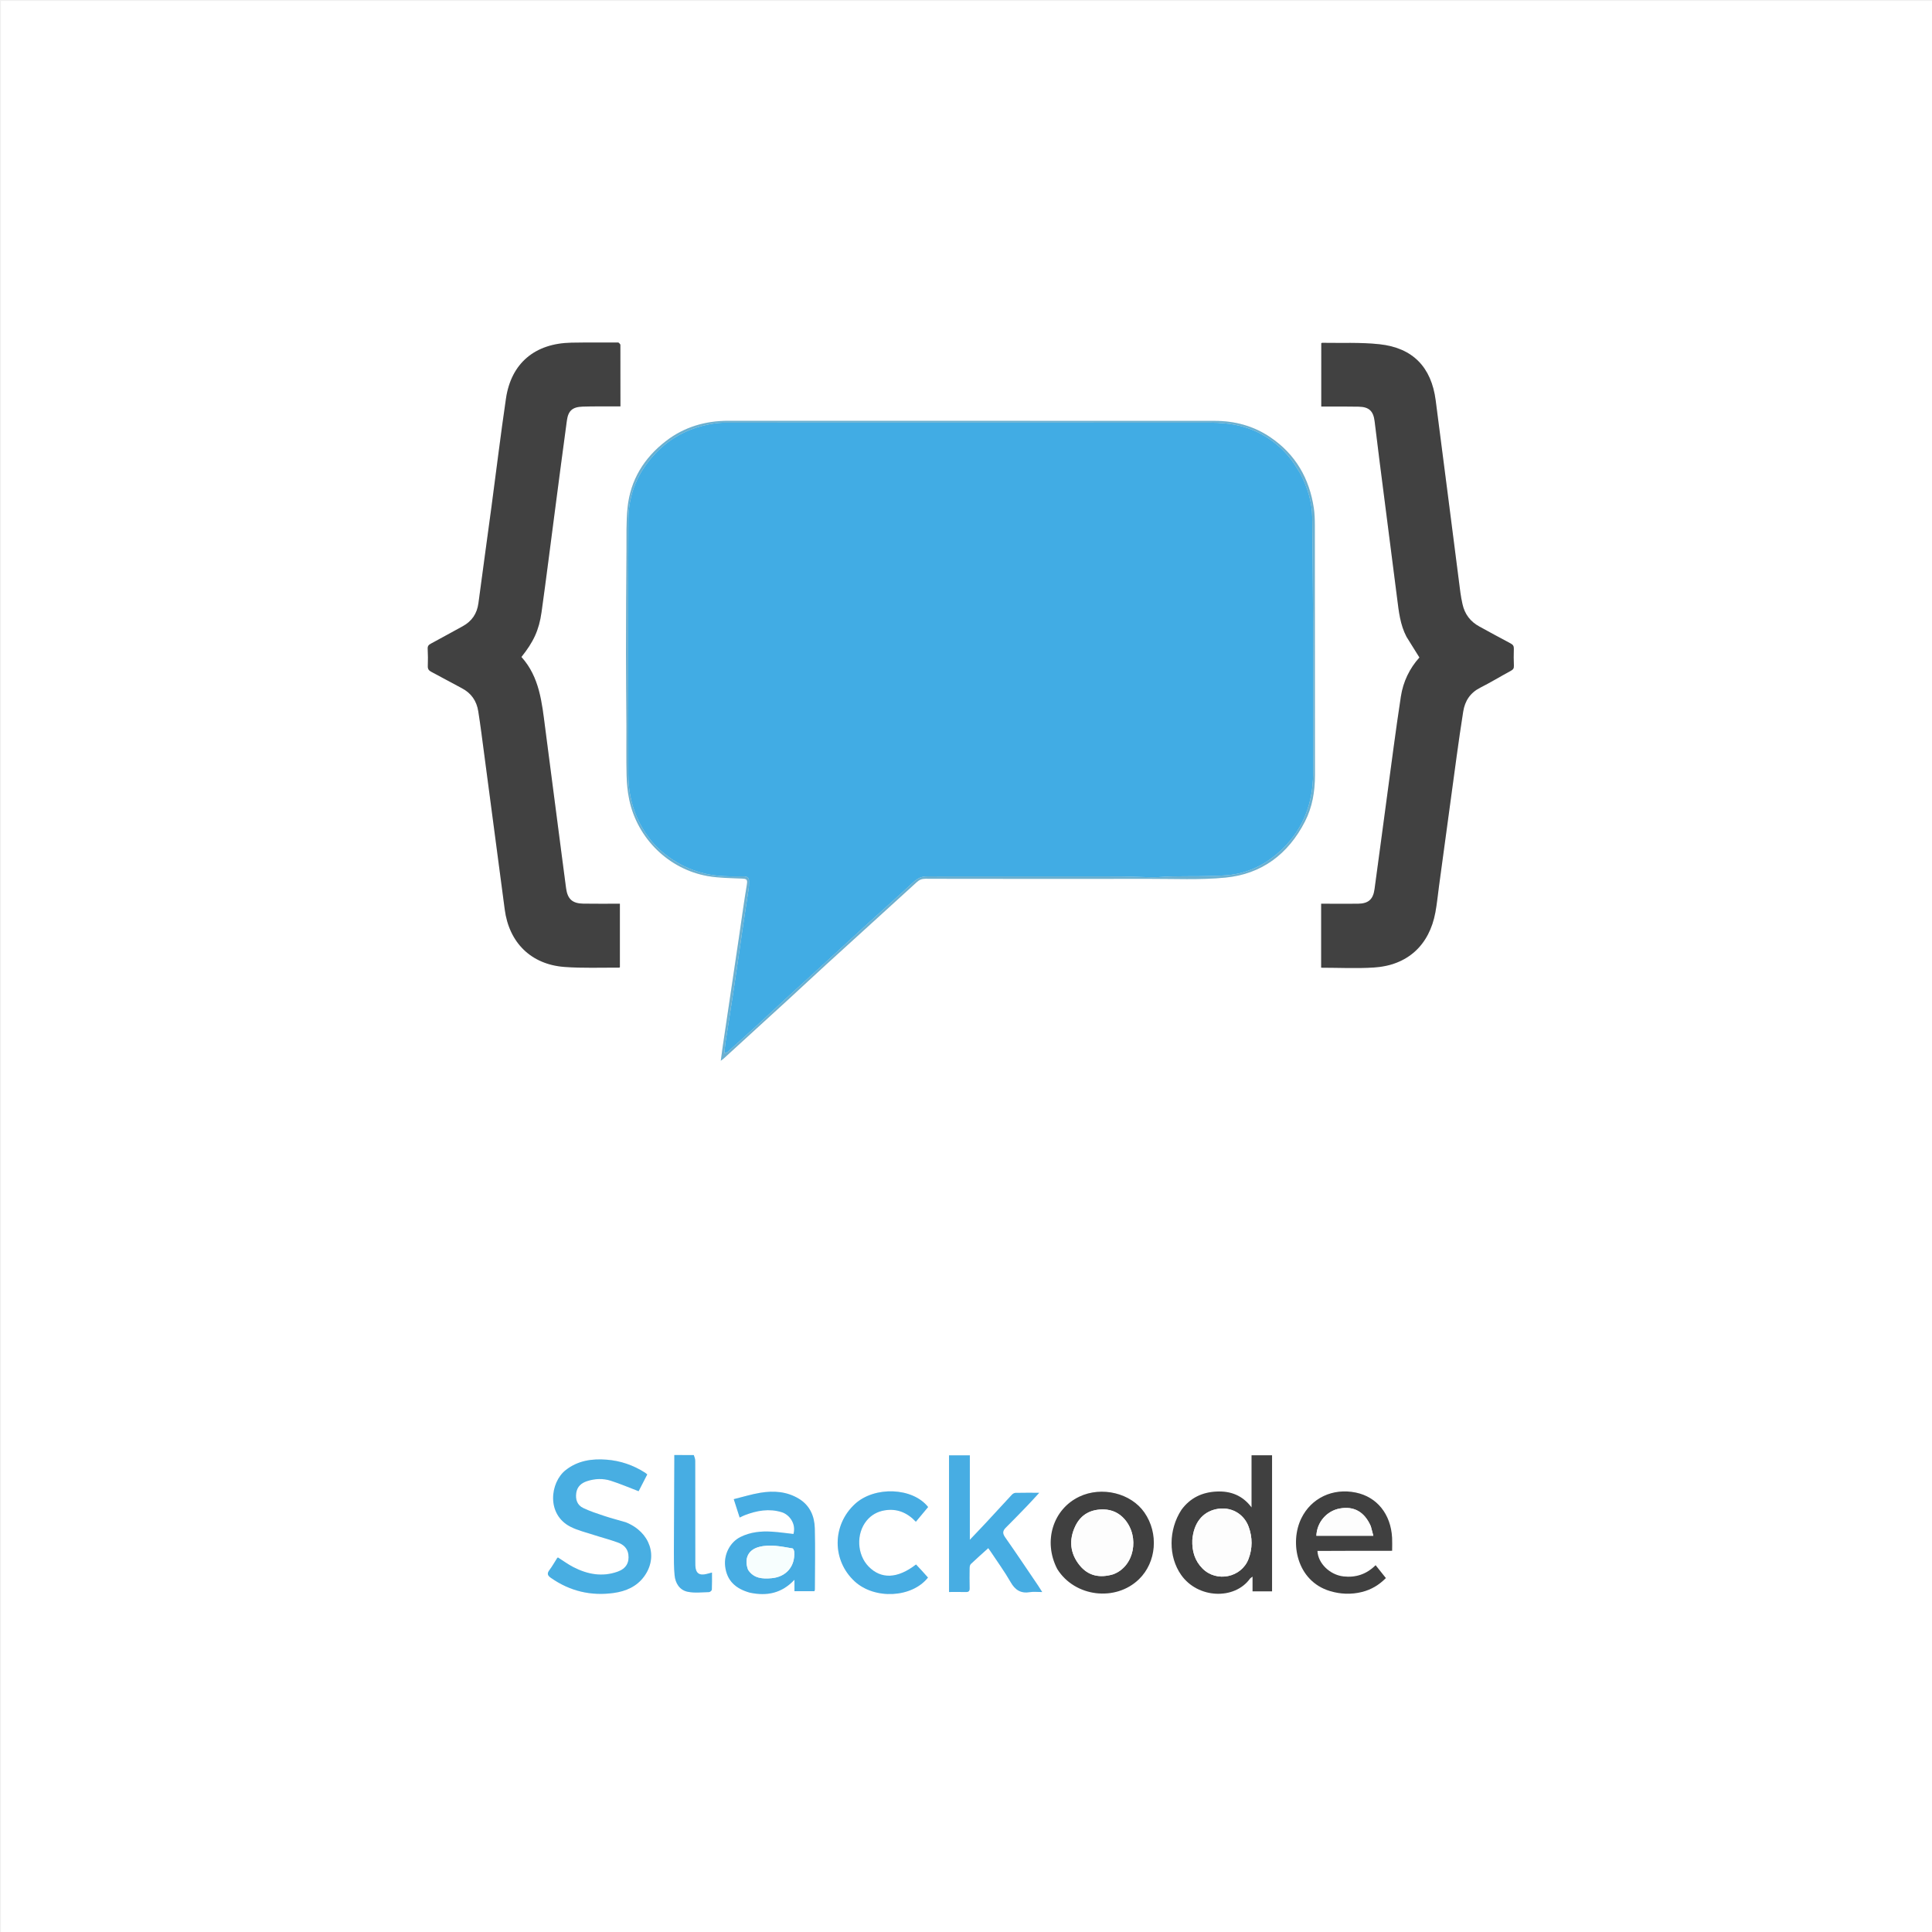
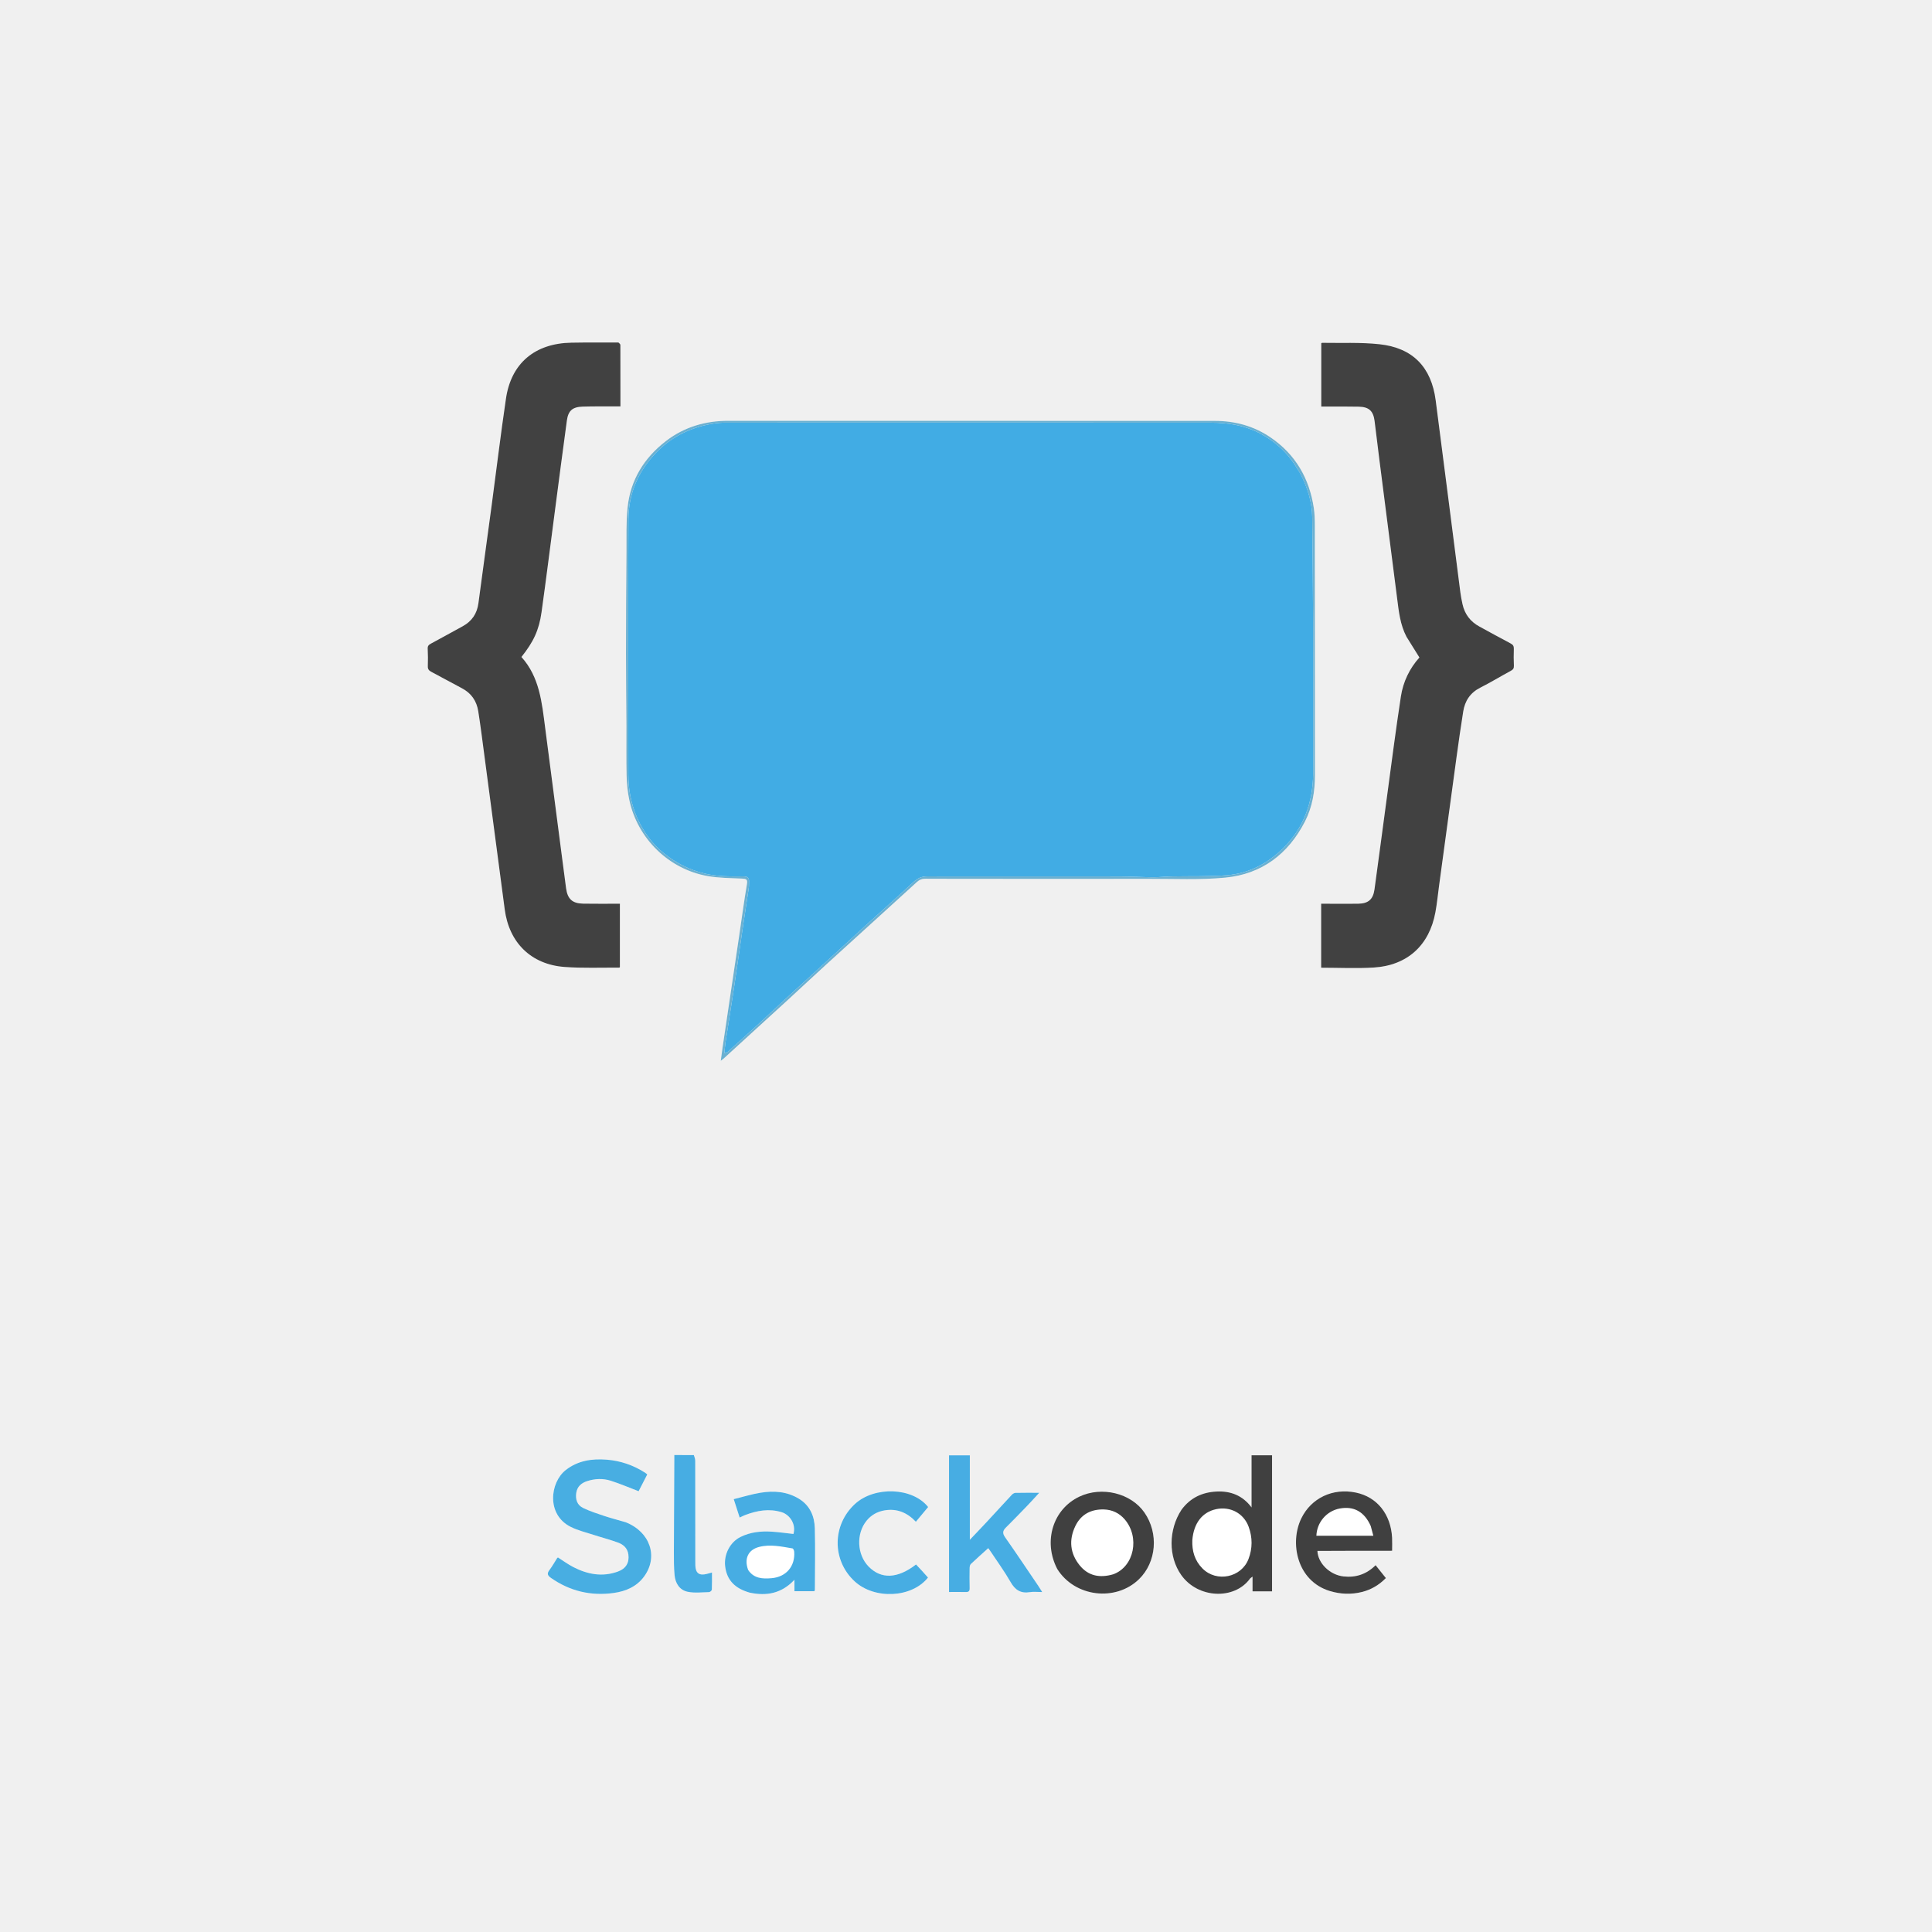
<svg xmlns="http://www.w3.org/2000/svg" version="1.1" id="Layer_1" x="0px" y="0px" width="100%" viewBox="0 0 2048 2048" enable-background="new 0 0 2048 2048" xml:space="preserve">
-   <path fill="#FFFFFF" opacity="1" stroke="none" d=" M1140,2049   C760,2049 380.5,2049 1,2049   C1,1366.333 1,683.667 1,1   C683.667,1 1366.333,1 2049,1   C2049,683.667 2049,1366.333 2049,2049   C1746.167,2049 1443.333,2049 1140,2049  M655.13,363.067   C638.63,363.113 622.127,362.94 605.632,363.248   C566.95,363.972 541.869,385.04 536.348,422.465   C530.734,460.525 526.14,498.734 521.025,536.868   C516.442,571.037 511.688,605.184 507.158,639.361   C505.686,650.463 500.219,658.56 490.422,663.884   C479.161,670.005 467.981,676.275 456.682,682.322   C454.356,683.567 453.236,684.837 453.373,687.66   C453.67,693.814 453.733,699.996 453.5,706.152   C453.379,709.322 454.621,710.82 457.313,712.224   C468.089,717.842 478.657,723.856 489.439,729.462   C499.548,734.718 505.251,742.948 506.988,754.052   C508.145,761.452 509.232,768.866 510.216,776.292   C518.513,838.872 526.829,901.45 535.033,964.042   C539.636,999.157 562.875,1022.343 598.309,1025.003   C617.536,1026.447 636.935,1025.601 656.256,1025.766   C656.526,1025.768 656.798,1025.474 657.11,1025.295   C657.11,1002.92 657.11,980.539 657.11,957.961   C643.891,957.961 631.066,958.141 618.249,957.908   C606.682,957.698 601.625,952.996 600.065,941.575   C598.464,929.858 596.971,918.126 595.445,906.398   C589.596,861.469 583.738,816.542 577.914,771.609   C574.443,744.835 571.999,717.734 552.74,696.418   C565.382,680.606 571.373,668.141 574.062,648.891   C578.969,613.756 583.366,578.55 587.99,543.376   C592.267,510.843 596.462,478.299 600.911,445.79   C602.346,435.307 606.896,431.362 617.648,431.029   C629.138,430.672 640.644,430.84 652.143,430.782   C653.906,430.773 655.668,430.781 657.693,430.781   C657.693,408.607 657.712,387.133 657.624,365.66   C657.62,364.8 656.6,363.945 655.13,363.067  M1491.087,675.357   C1495.568,682.505 1500.048,689.652 1504.637,696.971   C1494.257,708.456 1487.398,722.616 1484.998,738.284   C1479.476,774.326 1474.876,810.51 1469.971,846.646   C1465.625,878.66 1461.453,910.698 1457.036,942.702   C1455.55,953.467 1450.447,957.832 1439.62,957.978   C1428.291,958.13 1416.958,957.996 1405.628,957.987   C1403.875,957.986 1402.122,957.987 1400.473,957.987   C1400.473,981.14 1400.473,1003.539 1400.473,1025.819   C1419.325,1025.819 1437.87,1026.771 1456.283,1025.616   C1491.9,1023.383 1515.136,1002.085 1521.583,967.063   C1523.299,957.738 1524.2,948.262 1525.476,938.856   C1531.656,893.307 1537.796,847.753 1544.038,802.214   C1546.232,786.214 1548.517,770.223 1551.06,754.275   C1552.866,742.951 1558.494,734.339 1569.158,728.956   C1580.147,723.41 1590.677,716.962 1601.516,711.108   C1603.873,709.834 1604.918,708.557 1604.795,705.774   C1604.531,699.786 1604.513,693.774 1604.729,687.783   C1604.834,684.867 1603.849,683.392 1601.254,682.033   C1590.196,676.24 1579.296,670.148 1568.316,664.206   C1558.649,658.974 1552.601,651.018 1550.282,640.287   C1549.404,636.222 1548.585,632.127 1548.054,628.005   C1539.313,560.115 1530.728,492.204 1521.879,424.328   C1517.294,389.166 1497.569,368.7 1462.32,364.903   C1442.199,362.735 1421.733,363.776 1401.422,363.397   C1401.153,363.392 1400.878,363.715 1400.602,363.896   C1400.602,386.133 1400.602,408.369 1400.602,430.945   C1402.744,430.945 1404.554,430.941 1406.363,430.946   C1417.694,430.978 1429.029,430.842 1440.354,431.093   C1451.159,431.333 1455.76,435.632 1457.121,446.297   C1458.913,460.338 1460.546,474.401 1462.338,488.442   C1468.559,537.172 1474.833,585.896 1481.056,634.626   C1482.807,648.342 1484.223,662.128 1491.087,675.357  M1252.203,1600.697   C1238.5,1621.7 1238.462,1650.15 1252.076,1669.483   C1269.827,1694.692 1308.618,1696.102 1324.988,1673.474   C1325.473,1672.803 1326.322,1672.397 1327.753,1671.283   C1327.753,1677.109 1327.753,1682.034 1327.753,1686.895   C1334.996,1686.895 1341.732,1686.895 1348.432,1686.895   C1348.432,1638.658 1348.432,1590.762 1348.432,1542.647   C1341.069,1542.647 1334.151,1542.647 1326.698,1542.647   C1326.698,1561.203 1326.698,1579.568 1326.698,1597.934   C1317.194,1585.202 1304.505,1580.343 1289.471,1581.101   C1274.414,1581.86 1261.77,1587.698 1252.203,1600.697  M662.969,1613.519   C655.464,1611.35 647.886,1609.404 640.475,1606.952   C632.943,1604.46 625.344,1601.956 618.207,1598.551   C611.773,1595.48 609.822,1589.372 610.858,1582.471   C611.864,1575.767 616.28,1572.022 622.407,1570.039   C630.717,1567.35 639.274,1567.032 647.494,1569.66   C657.367,1572.816 666.933,1576.931 676.961,1580.756   C679.755,1575.326 682.923,1569.169 686.118,1562.96   C685.117,1562.146 684.524,1561.563 683.839,1561.124   C671.405,1553.158 657.776,1548.452 643.109,1547.313   C627.486,1546.099 612.542,1548.237 599.664,1558.352   C583.113,1571.353 578.874,1605.493 605.016,1618.565   C612.523,1622.319 620.921,1624.326 628.973,1626.943   C637.664,1629.767 646.542,1632.051 655.117,1635.178   C660.76,1637.237 665.17,1641.093 666.083,1647.666   C667.293,1656.388 663.665,1662.781 654.914,1665.949   C638.485,1671.896 622.74,1668.911 607.706,1661.148   C602.032,1658.219 596.833,1654.371 591.457,1650.967   C591.081,1651.266 590.745,1651.421 590.578,1651.683   C587.885,1655.887 585.463,1660.293 582.465,1664.264   C579.718,1667.903 580.239,1669.985 583.963,1672.593   C604.156,1686.73 626.475,1692.004 650.724,1688.59   C663.412,1686.804 674.929,1681.882 682.778,1671.15   C698.079,1650.231 689.213,1623.936 662.969,1613.519  M1006.013,1680.353   C1006.013,1682.491 1006.013,1684.629 1006.013,1687.586   C1012.27,1687.586 1018.052,1687.475 1023.827,1687.631   C1026.865,1687.713 1027.942,1686.571 1027.871,1683.548   C1027.705,1676.557 1027.72,1669.558 1027.831,1662.565   C1027.856,1661.002 1028.075,1658.924 1029.063,1657.981   C1035.055,1652.255 1041.296,1646.789 1047.601,1641.103   C1047.96,1641.609 1049.042,1643.047 1050.034,1644.545   C1057.202,1655.369 1064.892,1665.896 1071.328,1677.139   C1076.138,1685.542 1082.097,1689.307 1091.724,1687.74   C1095.608,1687.108 1099.68,1687.636 1104.794,1687.636   C1102.743,1684.411 1101.723,1682.714 1100.613,1681.078   C1088.93,1663.862 1077.387,1646.547 1065.428,1629.525   C1062.507,1625.367 1062.877,1622.67 1066.224,1619.342   C1073.901,1611.711 1081.431,1603.932 1088.943,1596.138   C1092.987,1591.941 1096.87,1587.589 1101.655,1582.408   C1092.337,1582.408 1084.378,1582.318 1076.425,1582.5   C1075.126,1582.529 1073.553,1583.481 1072.616,1584.483   C1063.522,1594.209 1054.569,1604.068 1045.508,1613.826   C1040.01,1619.748 1034.393,1625.56 1028.065,1632.228   C1028.065,1601.748 1028.065,1572.386 1028.065,1542.708   C1020.571,1542.708 1013.525,1542.708 1006.012,1542.708   C1006.012,1588.505 1006.012,1633.945 1006.013,1680.353  M1058.5,931.621   C1111.325,931.625 1164.15,931.725 1216.974,931.595   C1244.287,931.528 1271.778,932.914 1298.87,930.317   C1337.43,926.621 1365.545,905.423 1383.252,870.942   C1391.167,855.53 1393.921,838.885 1393.9,821.611   C1393.793,733.293 1393.85,644.975 1393.773,556.657   C1393.768,550.677 1393.598,544.628 1392.719,538.728   C1388.021,507.201 1373.333,481.623 1346.685,463.551   C1328.92,451.503 1309.054,446.157 1287.678,446.152   C1207.025,446.131 1126.373,446.11 1045.72,446.099   C954.569,446.086 863.418,446.121 772.267,446.053   C747.822,446.035 725.455,452.512 706.01,467.46   C682.778,485.318 668.262,508.741 665.239,538.091   C663.66,553.415 664.2,568.974 664.082,584.428   C663.808,620.411 663.608,656.396 663.585,692.38   C663.568,718.013 663.924,743.646 664.041,769.279   C664.122,786.942 663.78,804.613 664.221,822.266   C664.436,830.862 665.295,839.576 667.087,847.974   C675.847,889.026 709.01,921.438 750.205,928.683   C762.086,930.773 774.358,930.783 786.47,931.337   C790.772,931.533 792.679,931.861 791.784,937.17   C788.685,955.551 786.221,974.039 783.484,992.481   C777.618,1031.999 771.727,1071.514 765.862,1111.033   C765.254,1115.127 764.752,1119.238 764.052,1124.452   C765.844,1123.088 766.532,1122.644 767.129,1122.1   C789.872,1101.337 812.631,1080.591 835.334,1059.784   C849.078,1047.188 862.664,1034.418 876.444,1021.862   C908.187,992.941 940.042,964.143 971.732,935.164   C974.536,932.6 977.248,931.485 981.014,931.507   C1006.508,931.654 1032.004,931.603 1058.5,931.621  M795.239,1688.41   C812.801,1692.074 828.566,1689.103 842.148,1674.626   C842.148,1679.38 842.148,1682.924 842.148,1686.746   C849.613,1686.746 856.481,1686.746 863.345,1686.746   C863.562,1685.941 863.796,1685.475 863.797,1685.009   C863.843,1663.364 864.309,1641.707 863.729,1620.078   C863.385,1607.283 858.636,1595.966 847.034,1588.83   C834.294,1580.995 820.259,1580.043 806.027,1582.382   C796.642,1583.924 787.476,1586.799 777.802,1589.178   C780.161,1596.51 782.057,1602.405 784.066,1608.651   C786.383,1607.581 787.991,1606.72 789.681,1606.077   C802.37,1601.245 815.248,1598.881 828.669,1603.003   C836.376,1605.37 844.186,1614.792 841.111,1626.075   C833.561,1625.245 825.999,1624.138 818.397,1623.641   C806.811,1622.885 795.411,1624.014 784.839,1629.302   C773.795,1634.827 767.294,1647.772 768.668,1660.083   C770.426,1675.841 780.038,1684.149 795.239,1688.41  M1396.948,1643.889   C1423.035,1643.889 1449.123,1643.889 1475.71,1643.889   C1475.71,1638.718 1475.903,1634.406 1475.678,1630.116   C1474.362,1605.071 1459.684,1586.826 1437.248,1582.192   C1412.753,1577.134 1390.017,1587.975 1379.5,1609.42   C1366.834,1635.248 1374.641,1675.924 1409.715,1686.543   C1420.951,1689.944 1432.368,1690.391 1443.769,1687.543   C1453.484,1685.115 1461.838,1680.189 1469.07,1672.806   C1465.382,1668.184 1461.902,1663.823 1458.202,1659.185   C1448.537,1668.82 1437.175,1672.506 1424.206,1671.081   C1409.789,1669.497 1397.07,1657.214 1396.948,1643.889  M1120.927,1663.529   C1139.252,1692.903 1182.578,1698.147 1207.401,1673.995   C1225.93,1655.967 1228.412,1625.366 1213.132,1603.343   C1198.835,1582.735 1167.879,1575.202 1144.084,1586.538   C1116.077,1599.882 1105.556,1634.03 1120.927,1663.529  M977.335,1665.159   C975.219,1662.892 973.103,1660.626 971.031,1658.407   C951.431,1673.554 934.05,1674.219 920.756,1660.604   C908.381,1647.93 907.395,1625.802 918.593,1612.028   C923.545,1605.938 930.054,1602.354 937.652,1601.058   C950.784,1598.819 961.737,1603.436 970.85,1613.119   C975.463,1607.587 979.69,1602.518 983.859,1597.518   C967.484,1576.657 927.065,1575.15 906.266,1594.305   C881.983,1616.67 881.832,1654.026 905.936,1676.277   C927.055,1695.772 966.705,1693.871 983.698,1672.263   C981.77,1670.101 979.795,1667.886 977.335,1665.159  M735.034,1542.382   C728.433,1542.382 721.832,1542.382 714.794,1542.382   C714.794,1544.86 714.802,1546.667 714.793,1548.475   C714.632,1580.76 714.419,1613.045 714.343,1645.33   C714.324,1653.47 714.318,1661.653 715.084,1669.742   C715.898,1678.34 720.345,1685.55 728.976,1687.35   C736.234,1688.864 744.038,1687.879 751.594,1687.713   C752.657,1687.69 754.542,1686.074 754.587,1685.126   C754.865,1679.242 754.727,1673.339 754.727,1666.949   C752.048,1667.664 750.629,1668.053 749.205,1668.42   C741.234,1670.475 737.361,1667.631 737.098,1659.506   C737.038,1657.676 737.058,1655.844 737.057,1654.013   C737.044,1618.891 737.053,1583.77 736.977,1548.648   C736.972,1546.616 736.285,1544.586 735.034,1542.382  z" />
+   <path fill="#FFFFFF" opacity="1" stroke="none" d=" M655.13,363.067   C638.63,363.113 622.127,362.94 605.632,363.248   C566.95,363.972 541.869,385.04 536.348,422.465   C530.734,460.525 526.14,498.734 521.025,536.868   C516.442,571.037 511.688,605.184 507.158,639.361   C505.686,650.463 500.219,658.56 490.422,663.884   C479.161,670.005 467.981,676.275 456.682,682.322   C454.356,683.567 453.236,684.837 453.373,687.66   C453.67,693.814 453.733,699.996 453.5,706.152   C453.379,709.322 454.621,710.82 457.313,712.224   C468.089,717.842 478.657,723.856 489.439,729.462   C499.548,734.718 505.251,742.948 506.988,754.052   C508.145,761.452 509.232,768.866 510.216,776.292   C518.513,838.872 526.829,901.45 535.033,964.042   C539.636,999.157 562.875,1022.343 598.309,1025.003   C617.536,1026.447 636.935,1025.601 656.256,1025.766   C656.526,1025.768 656.798,1025.474 657.11,1025.295   C657.11,1002.92 657.11,980.539 657.11,957.961   C643.891,957.961 631.066,958.141 618.249,957.908   C606.682,957.698 601.625,952.996 600.065,941.575   C598.464,929.858 596.971,918.126 595.445,906.398   C589.596,861.469 583.738,816.542 577.914,771.609   C574.443,744.835 571.999,717.734 552.74,696.418   C565.382,680.606 571.373,668.141 574.062,648.891   C578.969,613.756 583.366,578.55 587.99,543.376   C592.267,510.843 596.462,478.299 600.911,445.79   C602.346,435.307 606.896,431.362 617.648,431.029   C629.138,430.672 640.644,430.84 652.143,430.782   C653.906,430.773 655.668,430.781 657.693,430.781   C657.693,408.607 657.712,387.133 657.624,365.66   C657.62,364.8 656.6,363.945 655.13,363.067  M1491.087,675.357   C1495.568,682.505 1500.048,689.652 1504.637,696.971   C1494.257,708.456 1487.398,722.616 1484.998,738.284   C1479.476,774.326 1474.876,810.51 1469.971,846.646   C1465.625,878.66 1461.453,910.698 1457.036,942.702   C1455.55,953.467 1450.447,957.832 1439.62,957.978   C1428.291,958.13 1416.958,957.996 1405.628,957.987   C1403.875,957.986 1402.122,957.987 1400.473,957.987   C1400.473,981.14 1400.473,1003.539 1400.473,1025.819   C1419.325,1025.819 1437.87,1026.771 1456.283,1025.616   C1491.9,1023.383 1515.136,1002.085 1521.583,967.063   C1523.299,957.738 1524.2,948.262 1525.476,938.856   C1531.656,893.307 1537.796,847.753 1544.038,802.214   C1546.232,786.214 1548.517,770.223 1551.06,754.275   C1552.866,742.951 1558.494,734.339 1569.158,728.956   C1580.147,723.41 1590.677,716.962 1601.516,711.108   C1603.873,709.834 1604.918,708.557 1604.795,705.774   C1604.531,699.786 1604.513,693.774 1604.729,687.783   C1604.834,684.867 1603.849,683.392 1601.254,682.033   C1590.196,676.24 1579.296,670.148 1568.316,664.206   C1558.649,658.974 1552.601,651.018 1550.282,640.287   C1549.404,636.222 1548.585,632.127 1548.054,628.005   C1539.313,560.115 1530.728,492.204 1521.879,424.328   C1517.294,389.166 1497.569,368.7 1462.32,364.903   C1442.199,362.735 1421.733,363.776 1401.422,363.397   C1401.153,363.392 1400.878,363.715 1400.602,363.896   C1400.602,386.133 1400.602,408.369 1400.602,430.945   C1402.744,430.945 1404.554,430.941 1406.363,430.946   C1417.694,430.978 1429.029,430.842 1440.354,431.093   C1451.159,431.333 1455.76,435.632 1457.121,446.297   C1458.913,460.338 1460.546,474.401 1462.338,488.442   C1468.559,537.172 1474.833,585.896 1481.056,634.626   C1482.807,648.342 1484.223,662.128 1491.087,675.357  M1252.203,1600.697   C1238.5,1621.7 1238.462,1650.15 1252.076,1669.483   C1269.827,1694.692 1308.618,1696.102 1324.988,1673.474   C1325.473,1672.803 1326.322,1672.397 1327.753,1671.283   C1327.753,1677.109 1327.753,1682.034 1327.753,1686.895   C1334.996,1686.895 1341.732,1686.895 1348.432,1686.895   C1348.432,1638.658 1348.432,1590.762 1348.432,1542.647   C1341.069,1542.647 1334.151,1542.647 1326.698,1542.647   C1326.698,1561.203 1326.698,1579.568 1326.698,1597.934   C1317.194,1585.202 1304.505,1580.343 1289.471,1581.101   C1274.414,1581.86 1261.77,1587.698 1252.203,1600.697  M662.969,1613.519   C655.464,1611.35 647.886,1609.404 640.475,1606.952   C632.943,1604.46 625.344,1601.956 618.207,1598.551   C611.773,1595.48 609.822,1589.372 610.858,1582.471   C611.864,1575.767 616.28,1572.022 622.407,1570.039   C630.717,1567.35 639.274,1567.032 647.494,1569.66   C657.367,1572.816 666.933,1576.931 676.961,1580.756   C679.755,1575.326 682.923,1569.169 686.118,1562.96   C685.117,1562.146 684.524,1561.563 683.839,1561.124   C671.405,1553.158 657.776,1548.452 643.109,1547.313   C627.486,1546.099 612.542,1548.237 599.664,1558.352   C583.113,1571.353 578.874,1605.493 605.016,1618.565   C612.523,1622.319 620.921,1624.326 628.973,1626.943   C637.664,1629.767 646.542,1632.051 655.117,1635.178   C660.76,1637.237 665.17,1641.093 666.083,1647.666   C667.293,1656.388 663.665,1662.781 654.914,1665.949   C638.485,1671.896 622.74,1668.911 607.706,1661.148   C602.032,1658.219 596.833,1654.371 591.457,1650.967   C591.081,1651.266 590.745,1651.421 590.578,1651.683   C587.885,1655.887 585.463,1660.293 582.465,1664.264   C579.718,1667.903 580.239,1669.985 583.963,1672.593   C604.156,1686.73 626.475,1692.004 650.724,1688.59   C663.412,1686.804 674.929,1681.882 682.778,1671.15   C698.079,1650.231 689.213,1623.936 662.969,1613.519  M1006.013,1680.353   C1006.013,1682.491 1006.013,1684.629 1006.013,1687.586   C1012.27,1687.586 1018.052,1687.475 1023.827,1687.631   C1026.865,1687.713 1027.942,1686.571 1027.871,1683.548   C1027.705,1676.557 1027.72,1669.558 1027.831,1662.565   C1027.856,1661.002 1028.075,1658.924 1029.063,1657.981   C1035.055,1652.255 1041.296,1646.789 1047.601,1641.103   C1047.96,1641.609 1049.042,1643.047 1050.034,1644.545   C1057.202,1655.369 1064.892,1665.896 1071.328,1677.139   C1076.138,1685.542 1082.097,1689.307 1091.724,1687.74   C1095.608,1687.108 1099.68,1687.636 1104.794,1687.636   C1102.743,1684.411 1101.723,1682.714 1100.613,1681.078   C1088.93,1663.862 1077.387,1646.547 1065.428,1629.525   C1062.507,1625.367 1062.877,1622.67 1066.224,1619.342   C1073.901,1611.711 1081.431,1603.932 1088.943,1596.138   C1092.987,1591.941 1096.87,1587.589 1101.655,1582.408   C1092.337,1582.408 1084.378,1582.318 1076.425,1582.5   C1075.126,1582.529 1073.553,1583.481 1072.616,1584.483   C1063.522,1594.209 1054.569,1604.068 1045.508,1613.826   C1040.01,1619.748 1034.393,1625.56 1028.065,1632.228   C1028.065,1601.748 1028.065,1572.386 1028.065,1542.708   C1020.571,1542.708 1013.525,1542.708 1006.012,1542.708   C1006.012,1588.505 1006.012,1633.945 1006.013,1680.353  M1058.5,931.621   C1111.325,931.625 1164.15,931.725 1216.974,931.595   C1244.287,931.528 1271.778,932.914 1298.87,930.317   C1337.43,926.621 1365.545,905.423 1383.252,870.942   C1391.167,855.53 1393.921,838.885 1393.9,821.611   C1393.793,733.293 1393.85,644.975 1393.773,556.657   C1393.768,550.677 1393.598,544.628 1392.719,538.728   C1388.021,507.201 1373.333,481.623 1346.685,463.551   C1328.92,451.503 1309.054,446.157 1287.678,446.152   C1207.025,446.131 1126.373,446.11 1045.72,446.099   C954.569,446.086 863.418,446.121 772.267,446.053   C747.822,446.035 725.455,452.512 706.01,467.46   C682.778,485.318 668.262,508.741 665.239,538.091   C663.66,553.415 664.2,568.974 664.082,584.428   C663.808,620.411 663.608,656.396 663.585,692.38   C663.568,718.013 663.924,743.646 664.041,769.279   C664.122,786.942 663.78,804.613 664.221,822.266   C664.436,830.862 665.295,839.576 667.087,847.974   C675.847,889.026 709.01,921.438 750.205,928.683   C762.086,930.773 774.358,930.783 786.47,931.337   C790.772,931.533 792.679,931.861 791.784,937.17   C788.685,955.551 786.221,974.039 783.484,992.481   C777.618,1031.999 771.727,1071.514 765.862,1111.033   C765.254,1115.127 764.752,1119.238 764.052,1124.452   C765.844,1123.088 766.532,1122.644 767.129,1122.1   C789.872,1101.337 812.631,1080.591 835.334,1059.784   C849.078,1047.188 862.664,1034.418 876.444,1021.862   C908.187,992.941 940.042,964.143 971.732,935.164   C974.536,932.6 977.248,931.485 981.014,931.507   C1006.508,931.654 1032.004,931.603 1058.5,931.621  M795.239,1688.41   C812.801,1692.074 828.566,1689.103 842.148,1674.626   C842.148,1679.38 842.148,1682.924 842.148,1686.746   C849.613,1686.746 856.481,1686.746 863.345,1686.746   C863.562,1685.941 863.796,1685.475 863.797,1685.009   C863.843,1663.364 864.309,1641.707 863.729,1620.078   C863.385,1607.283 858.636,1595.966 847.034,1588.83   C834.294,1580.995 820.259,1580.043 806.027,1582.382   C796.642,1583.924 787.476,1586.799 777.802,1589.178   C780.161,1596.51 782.057,1602.405 784.066,1608.651   C786.383,1607.581 787.991,1606.72 789.681,1606.077   C802.37,1601.245 815.248,1598.881 828.669,1603.003   C836.376,1605.37 844.186,1614.792 841.111,1626.075   C833.561,1625.245 825.999,1624.138 818.397,1623.641   C806.811,1622.885 795.411,1624.014 784.839,1629.302   C773.795,1634.827 767.294,1647.772 768.668,1660.083   C770.426,1675.841 780.038,1684.149 795.239,1688.41  M1396.948,1643.889   C1423.035,1643.889 1449.123,1643.889 1475.71,1643.889   C1475.71,1638.718 1475.903,1634.406 1475.678,1630.116   C1474.362,1605.071 1459.684,1586.826 1437.248,1582.192   C1412.753,1577.134 1390.017,1587.975 1379.5,1609.42   C1366.834,1635.248 1374.641,1675.924 1409.715,1686.543   C1420.951,1689.944 1432.368,1690.391 1443.769,1687.543   C1453.484,1685.115 1461.838,1680.189 1469.07,1672.806   C1465.382,1668.184 1461.902,1663.823 1458.202,1659.185   C1448.537,1668.82 1437.175,1672.506 1424.206,1671.081   C1409.789,1669.497 1397.07,1657.214 1396.948,1643.889  M1120.927,1663.529   C1139.252,1692.903 1182.578,1698.147 1207.401,1673.995   C1225.93,1655.967 1228.412,1625.366 1213.132,1603.343   C1198.835,1582.735 1167.879,1575.202 1144.084,1586.538   C1116.077,1599.882 1105.556,1634.03 1120.927,1663.529  M977.335,1665.159   C975.219,1662.892 973.103,1660.626 971.031,1658.407   C951.431,1673.554 934.05,1674.219 920.756,1660.604   C908.381,1647.93 907.395,1625.802 918.593,1612.028   C923.545,1605.938 930.054,1602.354 937.652,1601.058   C950.784,1598.819 961.737,1603.436 970.85,1613.119   C975.463,1607.587 979.69,1602.518 983.859,1597.518   C967.484,1576.657 927.065,1575.15 906.266,1594.305   C881.983,1616.67 881.832,1654.026 905.936,1676.277   C927.055,1695.772 966.705,1693.871 983.698,1672.263   C981.77,1670.101 979.795,1667.886 977.335,1665.159  M735.034,1542.382   C728.433,1542.382 721.832,1542.382 714.794,1542.382   C714.794,1544.86 714.802,1546.667 714.793,1548.475   C714.632,1580.76 714.419,1613.045 714.343,1645.33   C714.324,1653.47 714.318,1661.653 715.084,1669.742   C715.898,1678.34 720.345,1685.55 728.976,1687.35   C736.234,1688.864 744.038,1687.879 751.594,1687.713   C752.657,1687.69 754.542,1686.074 754.587,1685.126   C754.865,1679.242 754.727,1673.339 754.727,1666.949   C752.048,1667.664 750.629,1668.053 749.205,1668.42   C741.234,1670.475 737.361,1667.631 737.098,1659.506   C737.038,1657.676 737.058,1655.844 737.057,1654.013   C737.044,1618.891 737.053,1583.77 736.977,1548.648   C736.972,1546.616 736.285,1544.586 735.034,1542.382  z" />
  <path fill="#414141" opacity="1" stroke="none" d=" M655.591,363.077   C656.6,363.945 657.62,364.8 657.624,365.66   C657.712,387.133 657.693,408.607 657.693,430.781   C655.668,430.781 653.906,430.773 652.143,430.782   C640.644,430.84 629.138,430.672 617.648,431.029   C606.896,431.362 602.346,435.307 600.911,445.79   C596.462,478.299 592.267,510.843 587.99,543.376   C583.366,578.55 578.969,613.756 574.062,648.891   C571.373,668.141 565.382,680.606 552.74,696.418   C571.999,717.734 574.443,744.835 577.914,771.609   C583.738,816.542 589.596,861.469 595.445,906.398   C596.971,918.126 598.464,929.858 600.065,941.575   C601.625,952.996 606.682,957.698 618.249,957.908   C631.066,958.141 643.891,957.961 657.11,957.961   C657.11,980.539 657.11,1002.92 657.11,1025.295   C656.798,1025.474 656.526,1025.768 656.256,1025.766   C636.935,1025.601 617.536,1026.447 598.309,1025.003   C562.875,1022.343 539.636,999.157 535.033,964.042   C526.829,901.45 518.513,838.872 510.216,776.292   C509.232,768.866 508.145,761.452 506.988,754.052   C505.251,742.948 499.548,734.718 489.439,729.462   C478.657,723.856 468.089,717.842 457.313,712.224   C454.621,710.82 453.379,709.322 453.5,706.152   C453.733,699.996 453.67,693.814 453.373,687.66   C453.236,684.837 454.356,683.567 456.682,682.322   C467.981,676.275 479.161,670.005 490.422,663.884   C500.219,658.56 505.686,650.463 507.158,639.361   C511.688,605.184 516.442,571.037 521.025,536.868   C526.14,498.734 530.734,460.525 536.348,422.465   C541.869,385.04 566.95,363.972 605.632,363.248   C622.127,362.94 638.63,363.113 655.591,363.077  z" />
  <path fill="#414141" opacity="1" stroke="none" d=" M1490.946,675.01   C1484.223,662.128 1482.807,648.342 1481.056,634.626   C1474.833,585.896 1468.559,537.172 1462.338,488.442   C1460.546,474.401 1458.913,460.338 1457.121,446.297   C1455.76,435.632 1451.159,431.333 1440.354,431.093   C1429.029,430.842 1417.694,430.978 1406.363,430.946   C1404.554,430.941 1402.744,430.945 1400.602,430.945   C1400.602,408.369 1400.602,386.133 1400.604,363.891   C1400.878,363.715 1401.153,363.392 1401.422,363.397   C1421.733,363.776 1442.199,362.735 1462.32,364.903   C1497.569,368.7 1517.294,389.166 1521.879,424.328   C1530.728,492.204 1539.313,560.115 1548.054,628.005   C1548.585,632.127 1549.404,636.222 1550.282,640.287   C1552.601,651.018 1558.649,658.974 1568.316,664.206   C1579.296,670.148 1590.196,676.24 1601.254,682.033   C1603.849,683.392 1604.834,684.867 1604.729,687.783   C1604.513,693.774 1604.531,699.786 1604.795,705.774   C1604.918,708.557 1603.873,709.834 1601.516,711.108   C1590.677,716.962 1580.147,723.41 1569.158,728.956   C1558.494,734.339 1552.866,742.951 1551.06,754.275   C1548.517,770.223 1546.232,786.214 1544.038,802.214   C1537.796,847.753 1531.656,893.307 1525.476,938.856   C1524.2,948.262 1523.299,957.738 1521.583,967.063   C1515.136,1002.085 1491.9,1023.383 1456.283,1025.616   C1437.87,1026.771 1419.325,1025.819 1400.473,1025.819   C1400.473,1003.539 1400.473,981.14 1400.473,957.987   C1402.122,957.987 1403.875,957.986 1405.628,957.987   C1416.958,957.996 1428.291,958.13 1439.62,957.978   C1450.447,957.832 1455.55,953.467 1457.036,942.702   C1461.453,910.698 1465.625,878.66 1469.971,846.646   C1474.876,810.51 1479.476,774.326 1484.998,738.284   C1487.398,722.616 1494.257,708.456 1504.637,696.971   C1500.048,689.652 1495.568,682.505 1490.946,675.01  z" />
  <path fill="#404040" opacity="1" stroke="none" d=" M1252.422,1600.414   C1261.77,1587.698 1274.414,1581.86 1289.471,1581.101   C1304.505,1580.343 1317.194,1585.202 1326.698,1597.934   C1326.698,1579.568 1326.698,1561.203 1326.698,1542.647   C1334.151,1542.647 1341.069,1542.647 1348.432,1542.647   C1348.432,1590.762 1348.432,1638.658 1348.432,1686.895   C1341.732,1686.895 1334.996,1686.895 1327.753,1686.895   C1327.753,1682.034 1327.753,1677.109 1327.753,1671.283   C1326.322,1672.397 1325.473,1672.803 1324.988,1673.474   C1308.618,1696.102 1269.827,1694.692 1252.076,1669.483   C1238.462,1650.15 1238.5,1621.7 1252.422,1600.414  M1263.913,1632.648   C1263.467,1644.128 1266.465,1654.408 1274.734,1662.711   C1289.647,1677.685 1315.917,1672.305 1323.466,1652.622   C1327.796,1641.333 1327.761,1629.752 1323.617,1618.428   C1318.368,1604.086 1304.119,1596.567 1289.138,1599.783   C1274.516,1602.923 1265.351,1614.544 1263.913,1632.648  z" />
  <path fill="#48AEE2" opacity="1" stroke="none" d=" M663.328,1613.662   C689.213,1623.936 698.079,1650.231 682.778,1671.15   C674.929,1681.882 663.412,1686.804 650.724,1688.59   C626.475,1692.004 604.156,1686.73 583.963,1672.593   C580.239,1669.985 579.718,1667.903 582.465,1664.264   C585.463,1660.293 587.885,1655.887 590.578,1651.683   C590.745,1651.421 591.081,1651.266 591.457,1650.967   C596.833,1654.371 602.032,1658.219 607.706,1661.148   C622.74,1668.911 638.485,1671.896 654.914,1665.949   C663.665,1662.781 667.293,1656.388 666.083,1647.666   C665.17,1641.093 660.76,1637.237 655.117,1635.178   C646.542,1632.051 637.664,1629.767 628.973,1626.943   C620.921,1624.326 612.523,1622.319 605.016,1618.565   C578.874,1605.493 583.113,1571.353 599.664,1558.352   C612.542,1548.237 627.486,1546.099 643.109,1547.313   C657.776,1548.452 671.405,1553.158 683.839,1561.124   C684.524,1561.563 685.117,1562.146 686.118,1562.96   C682.923,1569.169 679.755,1575.326 676.961,1580.756   C666.933,1576.931 657.367,1572.816 647.494,1569.66   C639.274,1567.032 630.717,1567.35 622.407,1570.039   C616.28,1572.022 611.864,1575.767 610.858,1582.471   C609.822,1589.372 611.773,1595.48 618.207,1598.551   C625.344,1601.956 632.943,1604.46 640.475,1606.952   C647.886,1609.404 655.464,1611.35 663.328,1613.662  z" />
  <path fill="#47ADE3" opacity="1" stroke="none" d=" M1006.012,1679.869   C1006.012,1633.945 1006.012,1588.505 1006.012,1542.708   C1013.525,1542.708 1020.571,1542.708 1028.065,1542.708   C1028.065,1572.386 1028.065,1601.748 1028.065,1632.228   C1034.393,1625.56 1040.01,1619.748 1045.508,1613.826   C1054.569,1604.068 1063.522,1594.209 1072.616,1584.483   C1073.553,1583.481 1075.126,1582.529 1076.425,1582.5   C1084.378,1582.318 1092.337,1582.408 1101.655,1582.408   C1096.87,1587.589 1092.987,1591.941 1088.943,1596.138   C1081.431,1603.932 1073.901,1611.711 1066.224,1619.342   C1062.877,1622.67 1062.507,1625.367 1065.428,1629.525   C1077.387,1646.547 1088.93,1663.862 1100.613,1681.078   C1101.723,1682.714 1102.743,1684.411 1104.794,1687.636   C1099.68,1687.636 1095.608,1687.108 1091.724,1687.74   C1082.097,1689.307 1076.138,1685.542 1071.328,1677.139   C1064.892,1665.896 1057.202,1655.369 1050.034,1644.545   C1049.042,1643.047 1047.96,1641.609 1047.601,1641.103   C1041.296,1646.789 1035.055,1652.255 1029.063,1657.981   C1028.075,1658.924 1027.856,1661.002 1027.831,1662.565   C1027.72,1669.558 1027.705,1676.557 1027.871,1683.548   C1027.942,1686.571 1026.865,1687.713 1023.827,1687.631   C1018.052,1687.475 1012.27,1687.586 1006.013,1687.586   C1006.013,1684.629 1006.013,1682.491 1006.012,1679.869  z" />
  <path fill="#6BB0D0" opacity="1" stroke="none" d=" M1058,931.619   C1032.004,931.603 1006.508,931.654 981.014,931.507   C977.248,931.485 974.536,932.6 971.732,935.164   C940.042,964.143 908.187,992.941 876.444,1021.862   C862.664,1034.418 849.078,1047.188 835.334,1059.784   C812.631,1080.591 789.872,1101.337 767.129,1122.1   C766.532,1122.644 765.844,1123.088 764.052,1124.452   C764.752,1119.238 765.254,1115.127 765.862,1111.033   C771.727,1071.514 777.618,1031.999 783.484,992.481   C786.221,974.039 788.685,955.551 791.784,937.17   C792.679,931.861 790.772,931.533 786.47,931.337   C774.358,930.783 762.086,930.773 750.205,928.683   C709.01,921.438 675.847,889.026 667.087,847.974   C665.295,839.576 664.436,830.862 664.221,822.266   C663.78,804.613 664.122,786.942 664.041,769.279   C663.924,743.646 663.568,718.013 663.585,692.38   C663.608,656.396 663.808,620.411 664.082,584.428   C664.2,568.974 663.66,553.415 665.239,538.091   C668.262,508.741 682.778,485.318 706.01,467.46   C725.455,452.512 747.822,446.035 772.267,446.053   C863.418,446.121 954.569,446.086 1045.72,446.099   C1126.373,446.11 1207.025,446.131 1287.678,446.152   C1309.054,446.157 1328.92,451.503 1346.685,463.551   C1373.333,481.623 1388.021,507.201 1392.719,538.728   C1393.598,544.628 1393.768,550.677 1393.773,556.657   C1393.85,644.975 1393.793,733.293 1393.9,821.611   C1393.921,838.885 1391.167,855.53 1383.252,870.942   C1365.545,905.423 1337.43,926.621 1298.87,930.317   C1271.778,932.914 1244.287,931.528 1216.974,931.595   C1164.15,931.725 1111.325,931.625 1058,931.619  M1378.022,501.48   C1375.275,497.172 1372.741,492.709 1369.741,488.584   C1360.383,475.713 1348.348,465.855 1334.231,458.693   C1318.377,450.65 1301.145,448.073 1283.642,448.061   C1112.316,447.939 940.989,447.976 769.663,448.031   C764.873,448.033 760.022,448.372 755.304,449.169   C732.083,453.093 711.9,462.777 695.335,479.993   C676.197,499.882 666.224,523.588 666.118,550.867   C665.768,640.862 665.926,730.859 666.053,820.856   C666.075,836.525 668.841,851.838 675.154,866.283   C681.754,881.383 691.103,894.393 704.139,904.834   C717.064,915.186 731.296,922.308 747.421,926.098   C760.859,929.256 774.43,929.12 788.038,928.985   C792.259,928.943 794.294,930.596 794.003,934.905   C793.869,936.897 794.082,938.929 793.792,940.891   C791.568,955.933 789.213,970.956 786.989,985.999   C783.895,1006.932 780.958,1027.89 777.808,1048.815   C774.978,1067.611 771.924,1086.373 769.038,1105.16   C768.508,1108.613 768.308,1112.116 767.866,1116.482   C769.895,1115.621 770.918,1115.454 771.568,1114.871   C782.074,1105.451 792.583,1096.033 802.988,1086.501   C812.789,1077.522 822.422,1068.359 832.211,1059.366   C851.777,1041.391 871.405,1023.483 890.996,1005.534   C899.447,997.792 907.829,989.974 916.312,982.268   C933.76,966.417 951.365,950.737 968.654,934.716   C972.873,930.806 977.263,928.965 982.928,928.985   C1013.147,929.093 1043.366,929.036 1073.586,929.036   C1088.173,929.036 1102.759,929.037 1117.346,929.037   C1140.877,929.036 1164.408,928.934 1187.937,929.078   C1199.399,929.148 1210.856,929.847 1222.317,929.931   C1228.775,929.979 1235.233,929.2 1241.697,929.064   C1261.319,928.65 1281.018,929.315 1300.548,927.788   C1323.837,925.968 1343.775,915.367 1360.303,899.064   C1381.945,877.717 1391.465,851.125 1391.981,821.069   C1392.158,810.739 1392.009,800.404 1392.008,790.071   C1392.006,746.794 1392.129,703.516 1391.965,660.24   C1391.824,623.03 1391.367,585.822 1391.028,548.613   C1390.877,532.018 1386.021,516.679 1378.022,501.48  z" />
  <path fill="#47ADE3" opacity="1" stroke="none" d=" M794.843,1688.291   C780.038,1684.149 770.426,1675.841 768.668,1660.083   C767.294,1647.772 773.795,1634.827 784.839,1629.302   C795.411,1624.014 806.811,1622.885 818.397,1623.641   C825.999,1624.138 833.561,1625.245 841.111,1626.075   C844.186,1614.792 836.376,1605.37 828.669,1603.003   C815.248,1598.881 802.37,1601.245 789.681,1606.077   C787.991,1606.72 786.383,1607.581 784.066,1608.651   C782.057,1602.405 780.161,1596.51 777.802,1589.178   C787.476,1586.799 796.642,1583.924 806.027,1582.382   C820.259,1580.043 834.294,1580.995 847.034,1588.83   C858.636,1595.966 863.385,1607.283 863.729,1620.078   C864.309,1641.707 863.843,1663.364 863.797,1685.009   C863.796,1685.475 863.562,1685.941 863.345,1686.746   C856.481,1686.746 849.613,1686.746 842.148,1686.746   C842.148,1682.924 842.148,1679.38 842.148,1674.626   C828.566,1689.103 812.801,1692.074 794.843,1688.291  M793.051,1664.171   C799.126,1673.396 808.43,1673.768 817.95,1672.944   C833.427,1671.604 843.01,1660.283 841.884,1644.907   C841.792,1643.65 840.894,1641.519 840.103,1641.386   C828.323,1639.407 816.456,1636.708 804.546,1639.852   C793.092,1642.875 788.65,1652.234 793.051,1664.171  z" />
  <path fill="#404040" opacity="1" stroke="none" d=" M1396.531,1644.05   C1397.07,1657.214 1409.789,1669.497 1424.206,1671.081   C1437.175,1672.506 1448.537,1668.82 1458.202,1659.185   C1461.902,1663.823 1465.382,1668.184 1469.07,1672.806   C1461.838,1680.189 1453.484,1685.115 1443.769,1687.543   C1432.368,1690.391 1420.951,1689.944 1409.715,1686.543   C1374.641,1675.924 1366.834,1635.248 1379.5,1609.42   C1390.017,1587.975 1412.753,1577.134 1437.248,1582.192   C1459.684,1586.826 1474.362,1605.071 1475.678,1630.116   C1475.903,1634.406 1475.71,1638.718 1475.71,1643.889   C1449.123,1643.889 1423.035,1643.889 1396.531,1644.05  M1453.042,1617.657   C1446.387,1602.565 1435.234,1596.283 1420.096,1599.101   C1406.311,1601.667 1395.954,1613.696 1395.422,1627.941   C1415.326,1627.941 1435.224,1627.941 1455.788,1627.941   C1454.875,1624.447 1454.086,1621.427 1453.042,1617.657  z" />
  <path fill="#404040" opacity="1" stroke="none" d=" M1120.744,1663.209   C1105.556,1634.03 1116.077,1599.882 1144.084,1586.538   C1167.879,1575.202 1198.835,1582.735 1213.132,1603.343   C1228.412,1625.366 1225.93,1655.967 1207.401,1673.995   C1182.578,1698.147 1139.252,1692.903 1120.744,1663.209  M1180.049,1668.819   C1202.43,1660.744 1208.438,1629.361 1192.2,1610.547   C1186.514,1603.96 1178.998,1600.34 1170.301,1600.087   C1156.63,1599.687 1145.869,1605.214 1139.867,1617.769   C1132.862,1632.423 1134.269,1646.763 1144.567,1659.404   C1153.63,1670.529 1165.715,1673.001 1180.049,1668.819  z" />
  <path fill="#47ADE3" opacity="1" stroke="none" d=" M977.578,1665.416   C979.795,1667.886 981.77,1670.101 983.698,1672.263   C966.705,1693.871 927.055,1695.772 905.936,1676.277   C881.832,1654.026 881.983,1616.67 906.266,1594.305   C927.065,1575.15 967.484,1576.657 983.859,1597.518   C979.69,1602.518 975.463,1607.587 970.85,1613.119   C961.737,1603.436 950.784,1598.819 937.652,1601.058   C930.054,1602.354 923.545,1605.938 918.593,1612.028   C907.395,1625.802 908.381,1647.93 920.756,1660.604   C934.05,1674.219 951.431,1673.554 971.031,1658.407   C973.103,1660.626 975.219,1662.892 977.578,1665.416  z" />
  <path fill="#47ADE3" opacity="1" stroke="none" d=" M735.475,1542.469   C736.285,1544.586 736.972,1546.616 736.977,1548.648   C737.053,1583.77 737.044,1618.891 737.057,1654.013   C737.058,1655.844 737.038,1657.676 737.098,1659.506   C737.361,1667.631 741.234,1670.475 749.205,1668.42   C750.629,1668.053 752.048,1667.664 754.727,1666.949   C754.727,1673.339 754.865,1679.242 754.587,1685.126   C754.542,1686.074 752.657,1687.69 751.594,1687.713   C744.038,1687.879 736.234,1688.864 728.976,1687.35   C720.345,1685.55 715.898,1678.34 715.084,1669.742   C714.318,1661.653 714.324,1653.47 714.343,1645.33   C714.419,1613.045 714.632,1580.76 714.793,1548.475   C714.802,1546.667 714.794,1544.86 714.794,1542.382   C721.832,1542.382 728.433,1542.382 735.475,1542.469  z" />
-   <path fill="#FDFDFD" opacity="1" stroke="none" d=" M1263.93,1632.186   C1265.351,1614.544 1274.516,1602.923 1289.138,1599.783   C1304.119,1596.567 1318.368,1604.086 1323.617,1618.428   C1327.761,1629.752 1327.796,1641.333 1323.466,1652.622   C1315.917,1672.305 1289.647,1677.685 1274.734,1662.711   C1266.465,1654.408 1263.467,1644.128 1263.93,1632.186  z" />
  <path fill="#41ACE4" opacity="1" stroke="none" d=" M1378.252,501.775   C1386.021,516.679 1390.877,532.018 1391.028,548.613   C1391.367,585.822 1391.824,623.03 1391.965,660.24   C1392.129,703.516 1392.006,746.794 1392.008,790.071   C1392.009,800.404 1392.158,810.739 1391.981,821.069   C1391.465,851.125 1381.945,877.717 1360.303,899.064   C1343.775,915.367 1323.837,925.968 1300.548,927.788   C1281.018,929.315 1261.319,928.65 1241.697,929.064   C1235.233,929.2 1228.775,929.979 1222.317,929.931   C1210.856,929.847 1199.399,929.148 1187.937,929.078   C1164.408,928.934 1140.877,929.036 1117.346,929.037   C1102.759,929.037 1088.173,929.036 1073.586,929.036   C1043.366,929.036 1013.147,929.093 982.928,928.985   C977.263,928.965 972.873,930.806 968.654,934.716   C951.365,950.737 933.76,966.417 916.312,982.268   C907.829,989.974 899.447,997.792 890.996,1005.534   C871.405,1023.483 851.777,1041.391 832.211,1059.366   C822.422,1068.359 812.789,1077.522 802.988,1086.501   C792.583,1096.033 782.074,1105.451 771.568,1114.871   C770.918,1115.454 769.895,1115.621 767.866,1116.482   C768.308,1112.116 768.508,1108.613 769.038,1105.16   C771.924,1086.373 774.978,1067.611 777.808,1048.815   C780.958,1027.89 783.895,1006.932 786.989,985.999   C789.213,970.956 791.568,955.933 793.792,940.891   C794.082,938.929 793.869,936.897 794.003,934.905   C794.294,930.596 792.259,928.943 788.038,928.985   C774.43,929.12 760.859,929.256 747.421,926.098   C731.296,922.308 717.064,915.186 704.139,904.834   C691.103,894.393 681.754,881.383 675.154,866.283   C668.841,851.838 666.075,836.525 666.053,820.856   C665.926,730.859 665.768,640.862 666.118,550.867   C666.224,523.588 676.197,499.882 695.335,479.993   C711.9,462.777 732.083,453.093 755.304,449.169   C760.022,448.372 764.873,448.033 769.663,448.031   C940.989,447.976 1112.316,447.939 1283.642,448.061   C1301.145,448.073 1318.377,450.65 1334.231,458.693   C1348.348,465.855 1360.383,475.713 1369.741,488.584   C1372.741,492.709 1375.275,497.172 1378.252,501.775  z" />
-   <path fill="#F7FEFE" opacity="1" stroke="none" d=" M792.891,1663.823   C788.65,1652.234 793.092,1642.875 804.546,1639.852   C816.456,1636.708 828.323,1639.407 840.103,1641.386   C840.894,1641.519 841.792,1643.65 841.884,1644.907   C843.01,1660.283 833.427,1671.604 817.95,1672.944   C808.43,1673.768 799.126,1673.396 792.891,1663.823  z" />
-   <path fill="#FDFDFD" opacity="1" stroke="none" d=" M1453.17,1618.032   C1454.086,1621.427 1454.875,1624.447 1455.788,1627.941   C1435.224,1627.941 1415.326,1627.941 1395.422,1627.941   C1395.954,1613.696 1406.311,1601.667 1420.096,1599.101   C1435.234,1596.283 1446.387,1602.565 1453.17,1618.032  z" />
-   <path fill="#FDFDFD" opacity="1" stroke="none" d=" M1179.665,1668.926   C1165.715,1673.001 1153.63,1670.529 1144.567,1659.404   C1134.269,1646.763 1132.862,1632.423 1139.867,1617.769   C1145.869,1605.214 1156.63,1599.687 1170.301,1600.087   C1178.998,1600.34 1186.514,1603.96 1192.2,1610.547   C1208.438,1629.361 1202.43,1660.744 1179.665,1668.926  z" />
</svg>
